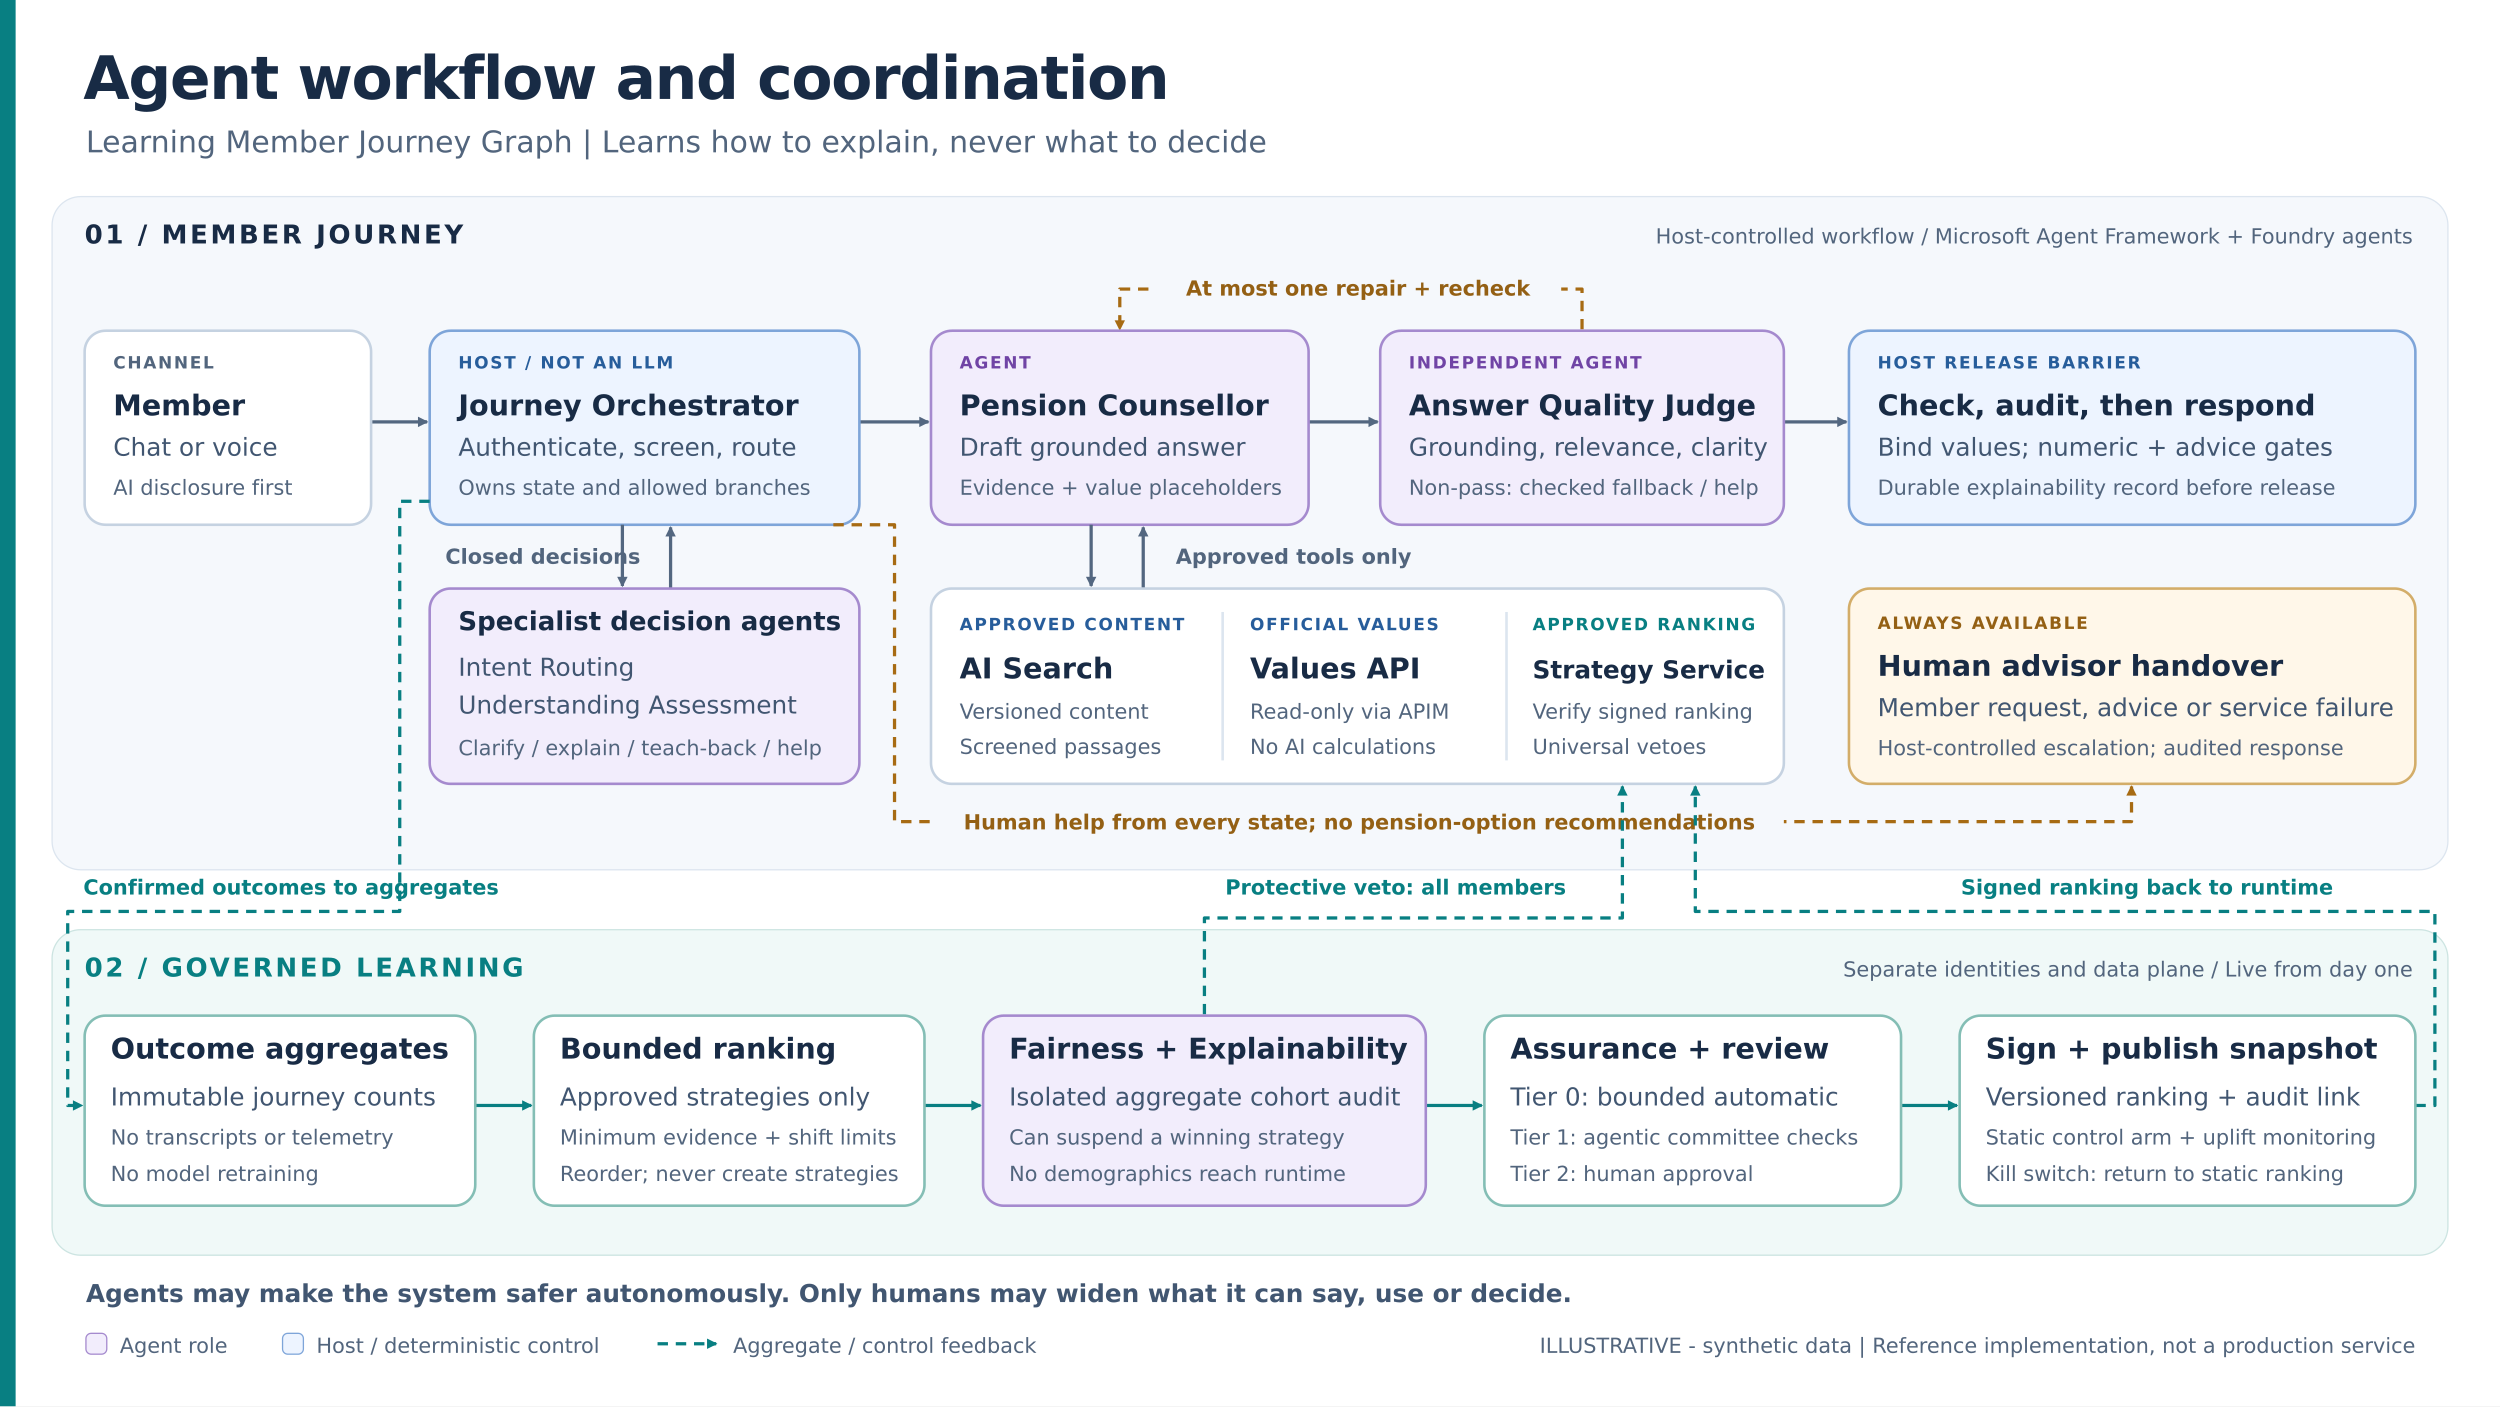
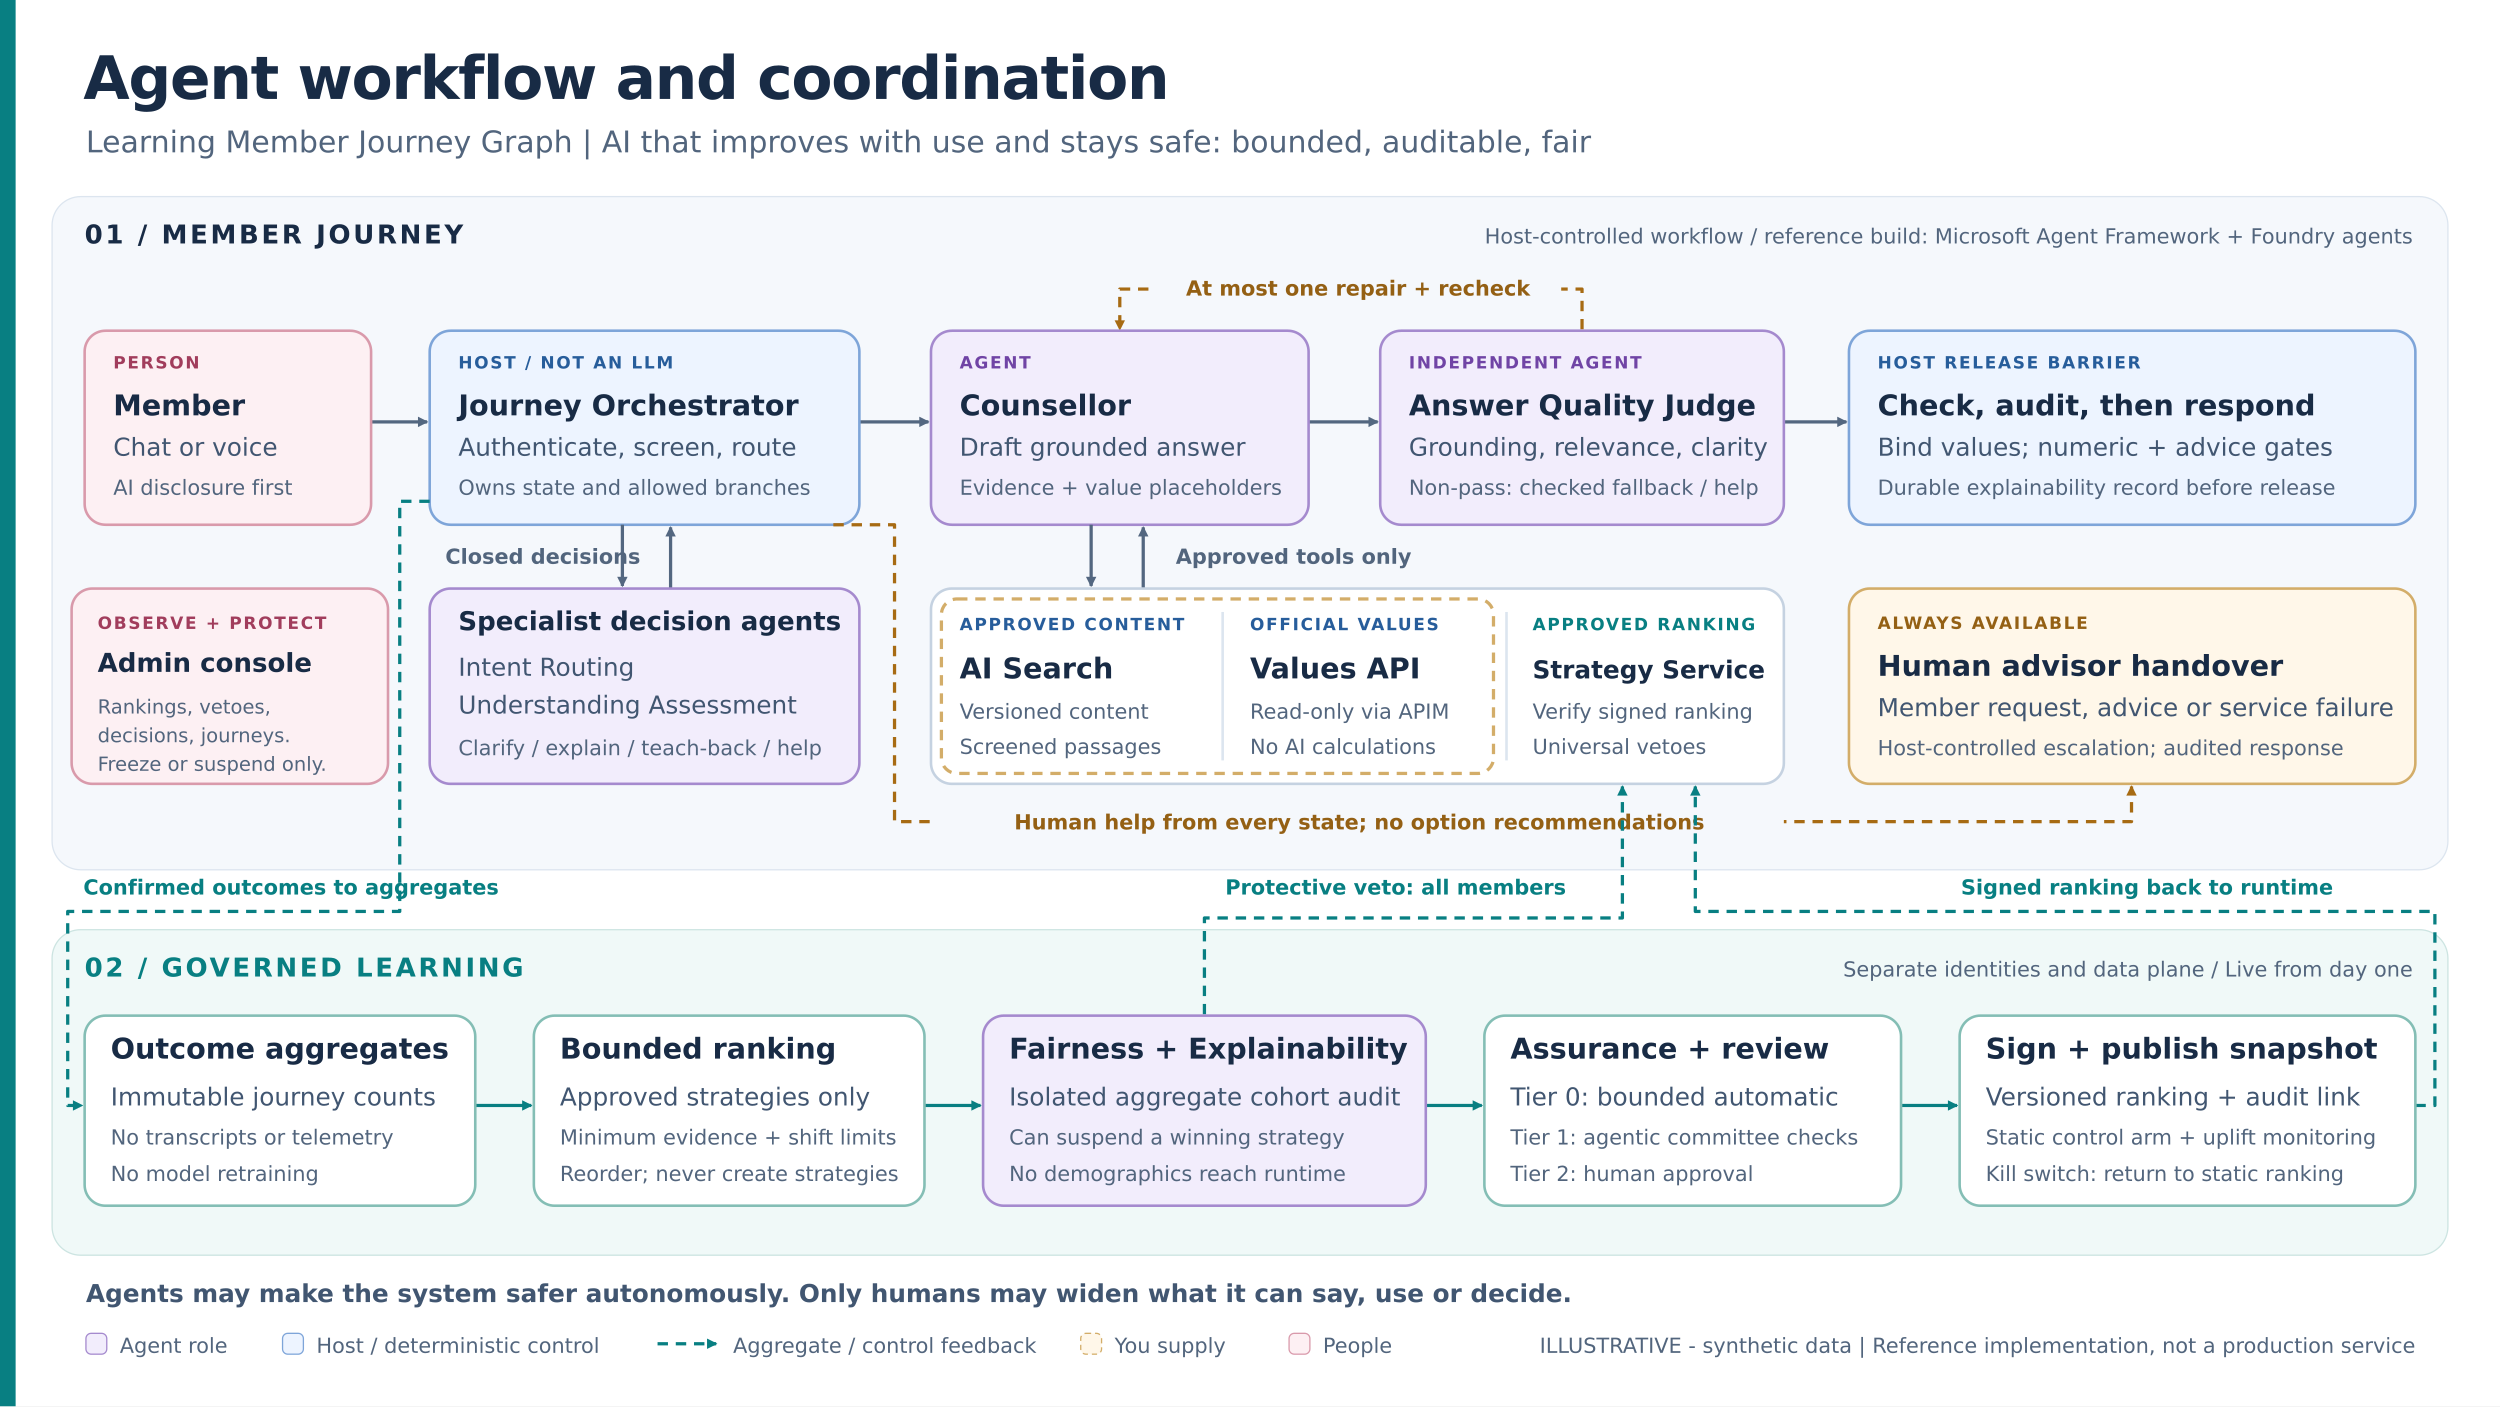
<svg xmlns="http://www.w3.org/2000/svg" width="1920" height="1080" viewBox="0 0 1920 1080" role="img" aria-labelledby="title description">
  <defs>
    <marker id="arrow" markerWidth="10" markerHeight="10" refX="8" refY="5" orient="auto" markerUnits="userSpaceOnUse">
      <path d="M1 1 L9 5 L1 9 Z" fill="#536780" />
    </marker>
    <marker id="teal-arrow" markerWidth="10" markerHeight="10" refX="8" refY="5" orient="auto" markerUnits="userSpaceOnUse">
      <path d="M1 1 L9 5 L1 9 Z" fill="#087f82" />
    </marker>
    <marker id="amber-arrow" markerWidth="10" markerHeight="10" refX="8" refY="5" orient="auto" markerUnits="userSpaceOnUse">
      <path d="M1 1 L9 5 L1 9 Z" fill="#a76b13" />
    </marker>
    <style>
      text { font-family: "DejaVu Sans", Aptos, "Segoe UI", Arial, sans-serif; fill: #182b45; }
      .title { font-size: 46px; font-weight: 700; letter-spacing: -1px; }
      .subtitle { font-size: 23px; fill: #52657d; }
      .lane { font-size: 20px; font-weight: 700; letter-spacing: 2px; }
      .heading { font-size: 22px; font-weight: 700; }
      .body { font-size: 19px; fill: #415671; }
      .small { font-size: 16px; fill: #52657d; }
      .label { font-size: 16px; font-weight: 600; fill: #52657d; }
      .tag { font-size: 13px; font-weight: 700; letter-spacing: 1.3px; }
      .flow { fill: none; stroke: #536780; stroke-width: 2.5; marker-end: url(#arrow); stroke-linejoin: round; }
      .learning-flow { fill: none; stroke: #087f82; stroke-width: 2.5; marker-end: url(#teal-arrow); stroke-linejoin: round; }
      .feedback { fill: none; stroke: #087f82; stroke-width: 2.5; stroke-dasharray: 8 6; marker-end: url(#teal-arrow); stroke-linejoin: round; }
      .exception { fill: none; stroke: #a76b13; stroke-width: 2.5; stroke-dasharray: 8 6; marker-end: url(#amber-arrow); stroke-linejoin: round; }
    </style>
  </defs>
  <rect width="1920" height="1080" fill="#ffffff" />
  <rect x="0" y="0" width="12" height="1080" fill="#087f82" />
  <text x="64" y="76" class="title">Agent workflow and coordination</text>
-   <text x="66" y="117" class="subtitle">Learning Member Journey Graph  |  Learns how to explain, never what to decide</text>
+   <text x="66" y="117" class="subtitle">Learning Member Journey Graph  |  AI that improves with use and stays safe: bounded, auditable, fair</text>
  <rect x="40" y="151" width="1840" height="517" rx="22" fill="#f5f8fc" stroke="#dce5ef" />
  <text x="65" y="187" class="lane">01 / MEMBER JOURNEY</text>
-   <text x="1853" y="187" text-anchor="end" class="small">Host-controlled workflow  /  Microsoft Agent Framework + Foundry agents</text>
+   <text x="1853" y="187" text-anchor="end" class="small">Host-controlled workflow  /  reference build: Microsoft Agent Framework + Foundry agents</text>
  <path d="M285 324 H328" class="flow" />
  <path d="M660 324 H713" class="flow" />
  <path d="M1005 324 H1058" class="flow" />
  <path d="M1370 324 H1418" class="flow" />
  <path d="M1215 253 V222 H860 V253" class="exception" />
  <rect x="887" y="207" width="312" height="28" rx="8" fill="#f5f8fc" />
  <text x="1043" y="227" text-anchor="middle" class="label" style="fill:#946014">At most one repair + recheck</text>
-   <rect x="65" y="254" width="220" height="149" rx="16" fill="#ffffff" stroke="#c5d2e1" stroke-width="2" />
-   <text x="87" y="283" class="tag" style="fill:#52657d">CHANNEL</text>
+   <rect x="65" y="254" width="220" height="149" rx="16" fill="#fdf0f3" stroke="#d99aab" stroke-width="2" />
+   <text x="87" y="283" class="tag" style="fill:#a13d5c">PERSON</text>
  <text x="87" y="319" class="heading">Member</text>
  <text x="87" y="350" class="body">Chat or voice</text>
  <text x="87" y="380" class="small">AI disclosure first</text>
  <rect x="330" y="254" width="330" height="149" rx="16" fill="#edf4ff" stroke="#7ea5d9" stroke-width="2" />
  <text x="352" y="283" class="tag" style="fill:#275d9b">HOST / NOT AN LLM</text>
  <text x="352" y="319" class="heading">Journey Orchestrator</text>
  <text x="352" y="350" class="body">Authenticate, screen, route</text>
  <text x="352" y="380" class="small">Owns state and allowed branches</text>
  <rect x="715" y="254" width="290" height="149" rx="16" fill="#f2edfc" stroke="#a58ace" stroke-width="2" />
  <text x="737" y="283" class="tag" style="fill:#7044a5">AGENT</text>
-   <text x="737" y="319" class="heading">Pension Counsellor</text>
+   <text x="737" y="319" class="heading">Counsellor</text>
  <text x="737" y="350" class="body">Draft grounded answer</text>
  <text x="737" y="380" class="small">Evidence + value placeholders</text>
  <rect x="1060" y="254" width="310" height="149" rx="16" fill="#f2edfc" stroke="#a58ace" stroke-width="2" />
  <text x="1082" y="283" class="tag" style="fill:#7044a5">INDEPENDENT AGENT</text>
  <text x="1082" y="319" class="heading">Answer Quality Judge</text>
  <text x="1082" y="350" class="body">Grounding, relevance, clarity</text>
  <text x="1082" y="380" class="small">Non-pass: checked fallback / help</text>
  <rect x="1420" y="254" width="435" height="149" rx="16" fill="#edf4ff" stroke="#7ea5d9" stroke-width="2" />
  <text x="1442" y="283" class="tag" style="fill:#275d9b">HOST RELEASE BARRIER</text>
  <text x="1442" y="319" class="heading">Check, audit, then respond</text>
  <text x="1442" y="350" class="body">Bind values; numeric + advice gates</text>
  <text x="1442" y="380" class="small">Durable explainability record before release</text>
  <path d="M478 403 V450" class="flow" />
  <path d="M515 452 V405" class="flow" />
  <text x="342" y="433" class="label">Closed decisions</text>
  <path d="M838 403 V450" class="flow" />
  <path d="M878 452 V405" class="flow" />
  <text x="903" y="433" class="label">Approved tools only</text>
  <rect x="330" y="452" width="330" height="150" rx="16" fill="#f2edfc" stroke="#a58ace" stroke-width="2" />
  <text x="352" y="484" class="heading" style="font-size:20px">Specialist decision agents</text>
  <text x="352" y="519" class="body">Intent Routing</text>
  <text x="352" y="548" class="body">Understanding Assessment</text>
  <text x="352" y="580" class="small">Clarify / explain / teach-back / help</text>
  <rect x="715" y="452" width="655" height="150" rx="16" fill="#ffffff" stroke="#c5d2e1" stroke-width="2" />
  <path d="M939 470 V584 M1157 470 V584" stroke="#dce5ef" stroke-width="2" />
  <text x="737" y="484" class="tag" style="fill:#275d9b">APPROVED CONTENT</text>
  <text x="737" y="521" class="heading">AI Search</text>
  <text x="737" y="552" class="small">Versioned content</text>
  <text x="737" y="579" class="small">Screened passages</text>
  <text x="960" y="484" class="tag" style="fill:#275d9b">OFFICIAL VALUES</text>
  <text x="960" y="521" class="heading">Values API</text>
  <text x="960" y="552" class="small">Read-only via APIM</text>
  <text x="960" y="579" class="small">No AI calculations</text>
  <text x="1177" y="484" class="tag" style="fill:#087f82">APPROVED RANKING</text>
  <text x="1177" y="521" class="heading" style="font-size:19px">Strategy Service</text>
  <text x="1177" y="552" class="small">Verify signed ranking</text>
  <text x="1177" y="579" class="small">Universal vetoes</text>
  <rect x="1420" y="452" width="435" height="150" rx="16" fill="#fff7e9" stroke="#d3ad69" stroke-width="2" />
  <text x="1442" y="483" class="tag" style="fill:#946014">ALWAYS AVAILABLE</text>
  <text x="1442" y="519" class="heading">Human advisor handover</text>
  <text x="1442" y="550" class="body">Member request, advice or service failure</text>
  <text x="1442" y="580" class="small">Host-controlled escalation; audited response</text>
+   <rect x="723" y="460" width="424" height="134" rx="12" fill="none" stroke="#d3ad69" stroke-width="2.5" stroke-dasharray="8 6" />
+   <rect x="55" y="452" width="243" height="150" rx="16" fill="#fdf0f3" stroke="#d99aab" stroke-width="2" />
+   <text x="75" y="483" class="tag" style="fill:#a13d5c">OBSERVE + PROTECT</text>
+   <text x="75" y="516" class="heading" style="font-size:20px">Admin console</text>
+   <text x="75" y="548" class="small" style="font-size:15px">Rankings, vetoes,</text>
+   <text x="75" y="570" class="small" style="font-size:15px">decisions, journeys.</text>
+   <text x="75" y="592" class="small" style="font-size:15px">Freeze or suspend only.</text>
  <path d="M640 403 H687 V631 H1637 V604" class="exception" />
  <rect x="718" y="616" width="652" height="29" rx="8" fill="#f5f8fc" />
-   <text x="1044" y="637" text-anchor="middle" class="label" style="fill:#946014">Human help from every state; no pension-option recommendations</text>
+   <text x="1044" y="637" text-anchor="middle" class="label" style="fill:#946014">Human help from every state; no option recommendations</text>
  <rect x="40" y="714" width="1840" height="250" rx="22" fill="#f0f9f8" stroke="#cce4e1" />
  <path d="M330 385 H307 V700 H52 V849 H63" class="feedback" />
  <text x="64" y="687" class="label" style="fill:#087f82">Confirmed outcomes to aggregates</text>
  <path d="M925 779 V705 H1246 V604" class="feedback" />
  <text x="941" y="687" class="label" style="fill:#087f82">Protective veto: all members</text>
  <path d="M1855 849 H1870 V700 H1302 V604" class="feedback" />
  <text x="1506" y="687" class="label" style="fill:#087f82">Signed ranking back to runtime</text>
  <text x="65" y="750" class="lane" style="fill:#087f82">02 / GOVERNED LEARNING</text>
  <text x="1853" y="750" text-anchor="end" class="small">Separate identities and data plane  /  Live from day one</text>
  <path d="M365 849 H408" class="learning-flow" />
  <path d="M710 849 H753" class="learning-flow" />
  <path d="M1095 849 H1138" class="learning-flow" />
  <path d="M1460 849 H1503" class="learning-flow" />
  <rect x="65" y="780" width="300" height="146" rx="16" fill="#ffffff" stroke="#84beb5" stroke-width="2" />
  <text x="85" y="813" class="heading">Outcome aggregates</text>
  <text x="85" y="849" class="body">Immutable journey counts</text>
  <text x="85" y="879" class="small">No transcripts or telemetry</text>
  <text x="85" y="907" class="small">No model retraining</text>
  <rect x="410" y="780" width="300" height="146" rx="16" fill="#ffffff" stroke="#84beb5" stroke-width="2" />
  <text x="430" y="813" class="heading">Bounded ranking</text>
  <text x="430" y="849" class="body">Approved strategies only</text>
  <text x="430" y="879" class="small">Minimum evidence + shift limits</text>
  <text x="430" y="907" class="small">Reorder; never create strategies</text>
  <rect x="755" y="780" width="340" height="146" rx="16" fill="#f2edfc" stroke="#a58ace" stroke-width="2" />
  <text x="775" y="813" class="heading">Fairness + Explainability</text>
  <text x="775" y="849" class="body">Isolated aggregate cohort audit</text>
  <text x="775" y="879" class="small">Can suspend a winning strategy</text>
  <text x="775" y="907" class="small">No demographics reach runtime</text>
  <rect x="1140" y="780" width="320" height="146" rx="16" fill="#ffffff" stroke="#84beb5" stroke-width="2" />
  <text x="1160" y="813" class="heading">Assurance + review</text>
  <text x="1160" y="849" class="body">Tier 0: bounded automatic</text>
  <text x="1160" y="879" class="small">Tier 1: agentic committee checks</text>
  <text x="1160" y="907" class="small">Tier 2: human approval</text>
  <rect x="1505" y="780" width="350" height="146" rx="16" fill="#ffffff" stroke="#84beb5" stroke-width="2" />
  <text x="1525" y="813" class="heading">Sign + publish snapshot</text>
  <text x="1525" y="849" class="body">Versioned ranking + audit link</text>
  <text x="1525" y="879" class="small">Static control arm + uplift monitoring</text>
  <text x="1525" y="907" class="small">Kill switch: return to static ranking</text>
  <text x="66" y="1000" class="body" style="font-weight:600">Agents may make the system safer autonomously. Only humans may widen what it can say, use or decide.</text>
  <rect x="66" y="1024" width="16" height="16" rx="4" fill="#f2edfc" stroke="#a58ace" />
  <text x="92" y="1039" class="small">Agent role</text>
  <rect x="217" y="1024" width="16" height="16" rx="4" fill="#edf4ff" stroke="#7ea5d9" />
  <text x="243" y="1039" class="small">Host / deterministic control</text>
  <path d="M505 1032 H550" class="feedback" />
  <text x="563" y="1039" class="small">Aggregate / control feedback</text>
+   <rect x="830" y="1024" width="16" height="16" rx="4" fill="#fff7e9" stroke="#d3ad69" stroke-dasharray="4 3" />
+   <text x="856" y="1039" class="small">You supply</text>
+   <rect x="990" y="1024" width="16" height="16" rx="4" fill="#fdf0f3" stroke="#d99aab" />
+   <text x="1016" y="1039" class="small">People</text>
  <text x="1855" y="1039" text-anchor="end" class="small">ILLUSTRATIVE - synthetic data  |  Reference implementation, not a production service</text>
</svg>
